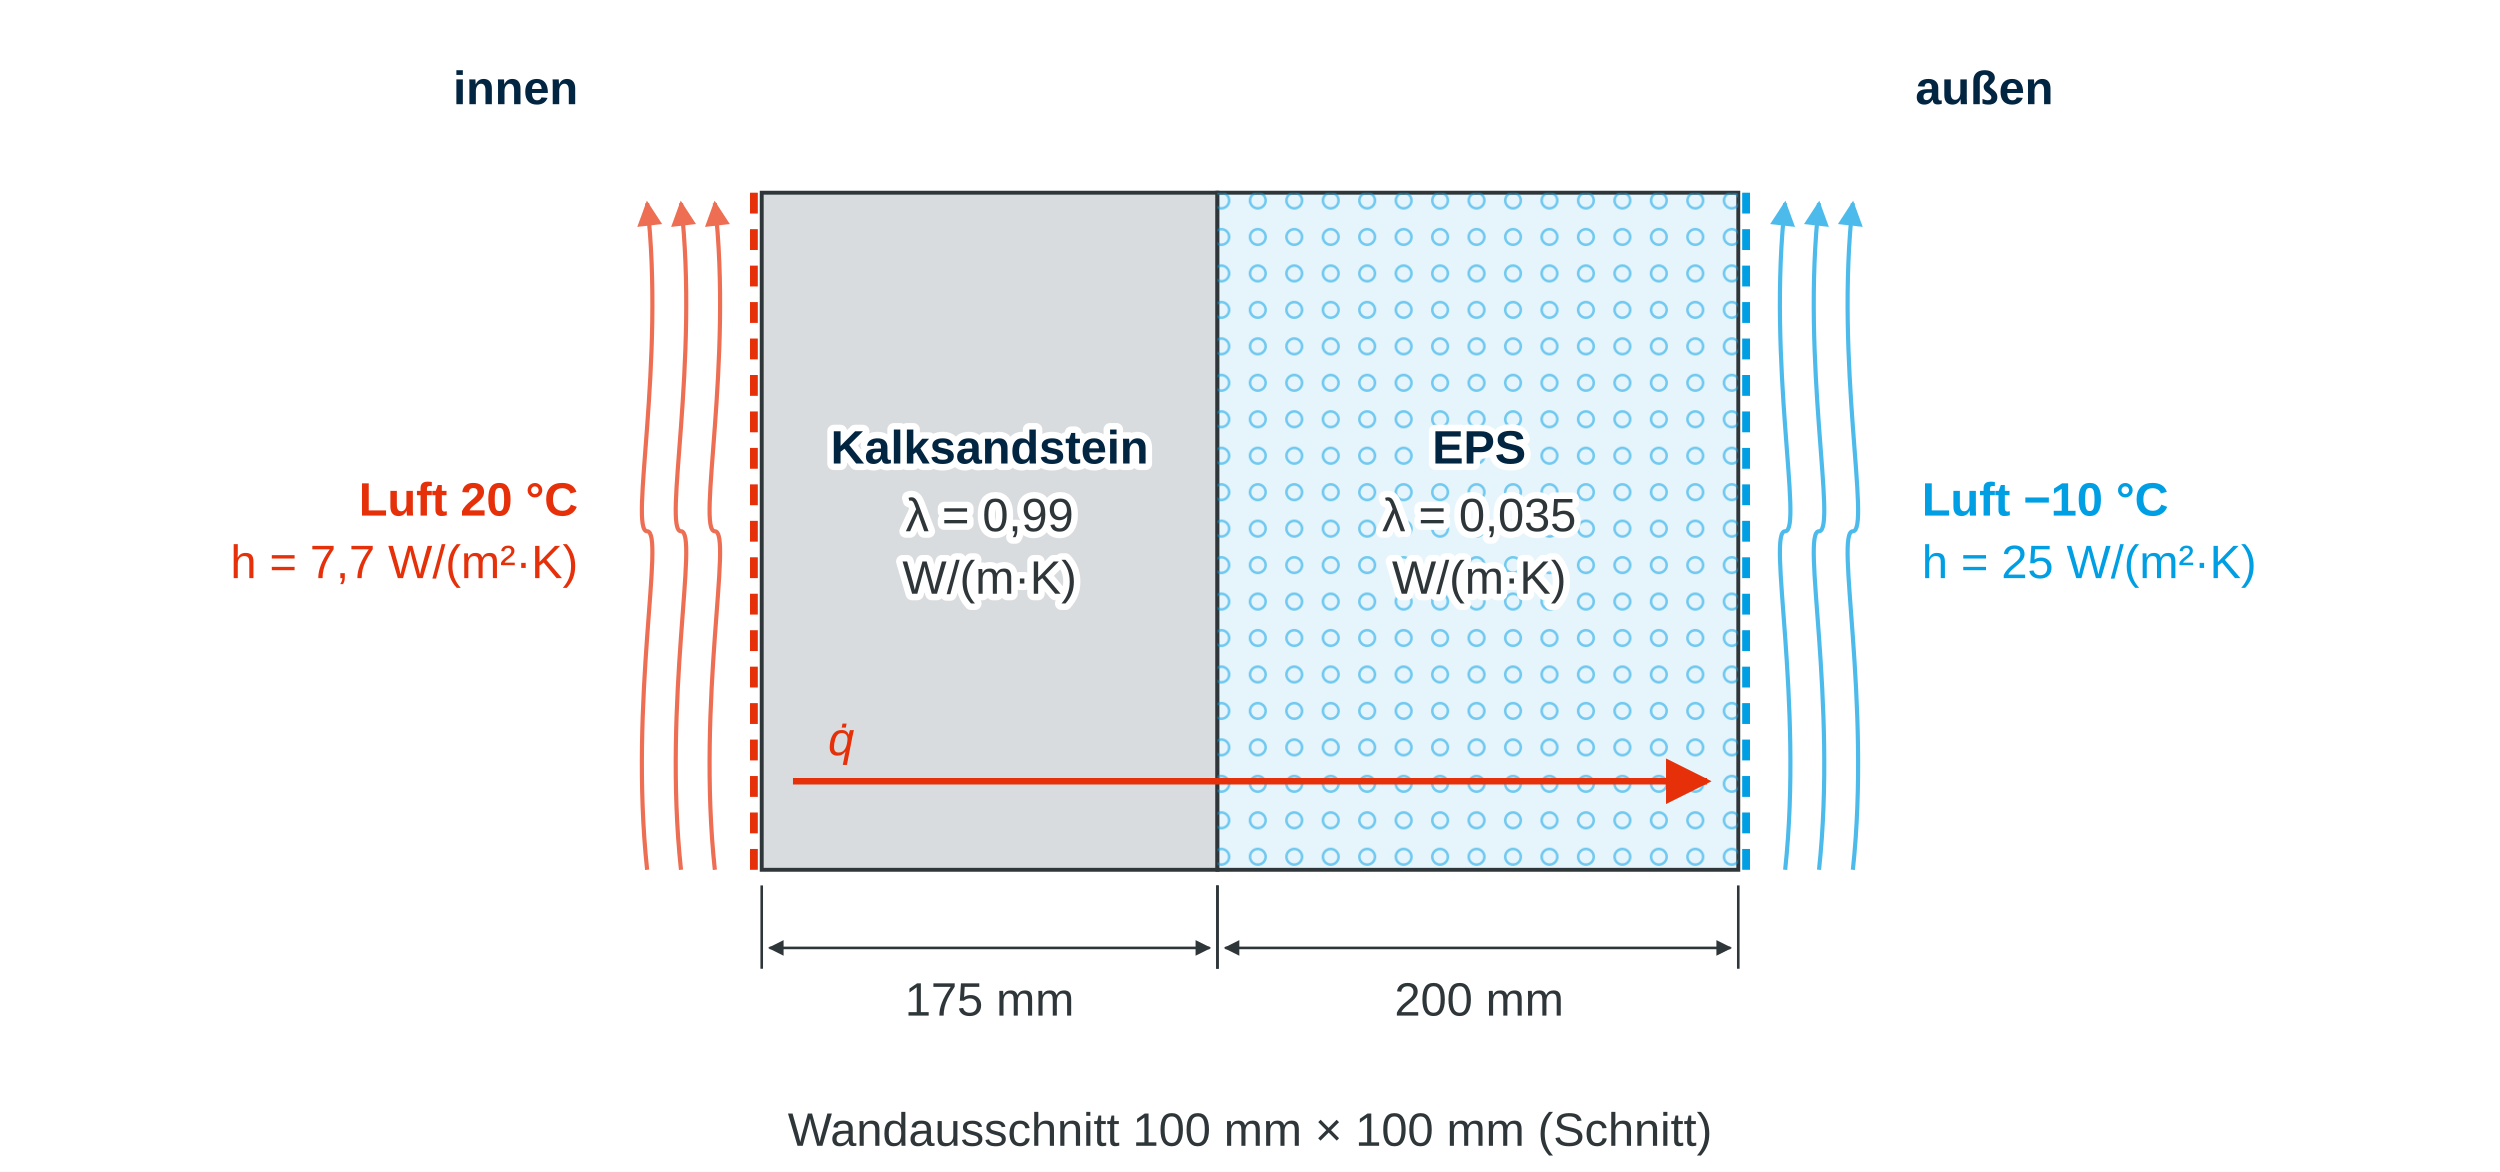
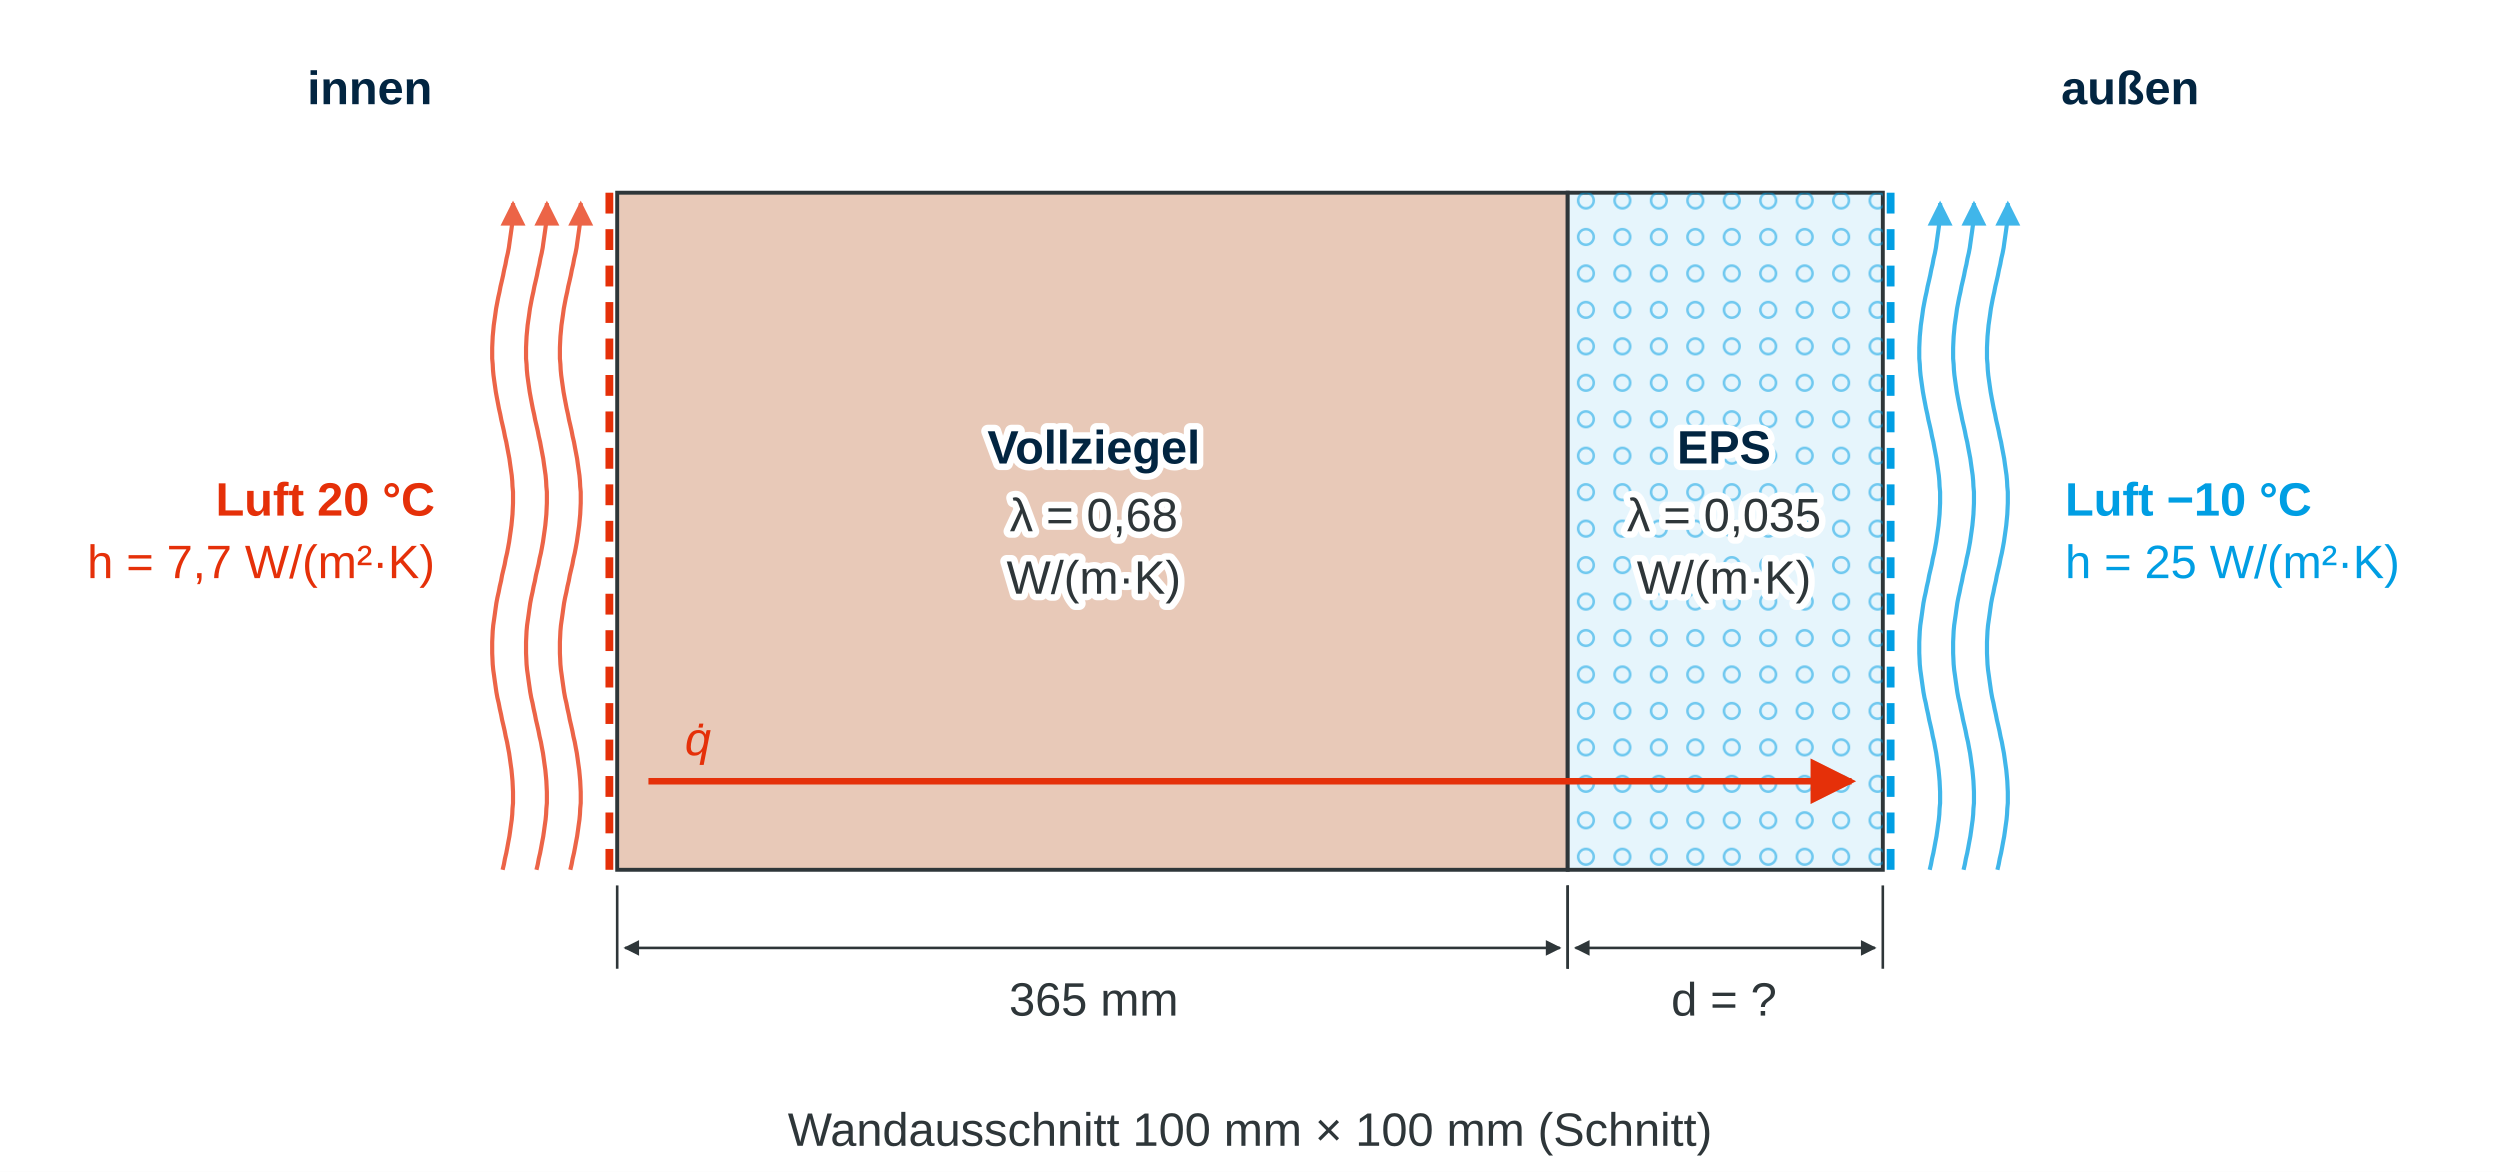
<svg xmlns="http://www.w3.org/2000/svg" viewBox="0 0 960 450" width="960" height="450" font-family="'Source Sans Pro', 'Source Sans 3', Arial, sans-serif">
  <rect width="960" height="450" fill="white" />
  <defs>
    <marker id="pf" viewBox="0 0 10 10" refX="9" refY="5" markerWidth="7" markerHeight="7" orient="auto">
      <path d="M0,0 L10,5 L0,10 z" fill="#E53009" />
    </marker>
    <marker id="pm" viewBox="0 0 10 10" refX="9" refY="5" markerWidth="6" markerHeight="6" orient="auto-start-reverse">
      <path d="M0,0 L10,5 L0,10 z" fill="#2E3639" />
    </marker>
    <marker id="plr" viewBox="0 0 10 10" refX="9" refY="5" markerWidth="6" markerHeight="6" orient="auto">
      <path d="M0,0 L10,5 L0,10 z" fill="#E53009" />
    </marker>
    <marker id="plc" viewBox="0 0 10 10" refX="9" refY="5" markerWidth="6" markerHeight="6" orient="auto">
      <path d="M0,0 L10,5 L0,10 z" fill="#009EE3" />
    </marker>
    <pattern id="eps" width="14" height="14" patternUnits="userSpaceOnUse">
      <circle cx="7" cy="7" r="3" fill="none" stroke="#009EE3" stroke-width="1" opacity="0.5" />
    </pattern>
  </defs>
-   <rect x="292.5" y="74" width="175" height="260" fill="#d9dcde" stroke="#2E3639" stroke-width="1.5" />
-   <text x="380" y="178" text-anchor="middle" font-size="18" fill="#022541" font-weight="700" stroke="white" stroke-width="5" stroke-linejoin="round" paint-order="stroke">Kalksandstein</text>
-   <text x="380" y="204" text-anchor="middle" font-size="18" fill="#2E3639" stroke="white" stroke-width="5" stroke-linejoin="round" paint-order="stroke">λ = 0,99</text>
-   <text x="380" y="228" text-anchor="middle" font-size="18" fill="#2E3639" stroke="white" stroke-width="5" stroke-linejoin="round" paint-order="stroke">W/(m·K)</text>
-   <line x1="292.5" y1="340" x2="292.5" y2="372" stroke="#2E3639" />
-   <line x1="467.5" y1="340" x2="467.5" y2="372" stroke="#2E3639" />
-   <line x1="295.5" y1="364" x2="464.5" y2="364" stroke="#2E3639" marker-start="url(#pm)" marker-end="url(#pm)" />
-   <text x="380" y="390" text-anchor="middle" font-size="18" fill="#2E3639">175 mm</text>
-   <rect x="467.5" y="74" width="200" height="260" fill="#e6f5fc" stroke="#2E3639" stroke-width="1.5" />
-   <rect x="467.5" y="74" width="200" height="260" fill="url(#eps)" />
-   <text x="568" y="178" text-anchor="middle" font-size="18" fill="#022541" font-weight="700" stroke="white" stroke-width="5" stroke-linejoin="round" paint-order="stroke">EPS</text>
-   <text x="568" y="204" text-anchor="middle" font-size="18" fill="#2E3639" stroke="white" stroke-width="5" stroke-linejoin="round" paint-order="stroke">λ = 0,035</text>
-   <text x="568" y="228" text-anchor="middle" font-size="18" fill="#2E3639" stroke="white" stroke-width="5" stroke-linejoin="round" paint-order="stroke">W/(m·K)</text>
-   <line x1="467.5" y1="340" x2="467.5" y2="372" stroke="#2E3639" />
-   <line x1="667.5" y1="340" x2="667.5" y2="372" stroke="#2E3639" />
-   <line x1="470.5" y1="364" x2="664.5" y2="364" stroke="#2E3639" marker-start="url(#pm)" marker-end="url(#pm)" />
-   <text x="568" y="390" text-anchor="middle" font-size="18" fill="#2E3639">200 mm</text>
-   <text x="198" y="40" text-anchor="middle" font-size="18" fill="#022541" font-weight="700">innen</text>
-   <text x="762" y="40" text-anchor="middle" font-size="18" fill="#022541" font-weight="700">außen</text>
-   <line x1="289.5" y1="74" x2="289.5" y2="334" stroke="#E53009" stroke-width="3" stroke-dasharray="8 6" />
-   <path d="M274.5,334 C267.5,269 281.5,204 274.5,204.0 S281.5,139 274.5,78" fill="none" stroke="#E53009" stroke-width="1.6" opacity="0.7" marker-end="url(#plr)" />
-   <path d="M261.5,334 C254.5,269 268.5,204 261.5,204.0 S268.5,139 261.5,78" fill="none" stroke="#E53009" stroke-width="1.6" opacity="0.7" marker-end="url(#plr)" />
-   <path d="M248.5,334 C241.5,269 255.5,204 248.5,204.0 S255.5,139 248.5,78" fill="none" stroke="#E53009" stroke-width="1.6" opacity="0.7" marker-end="url(#plr)" />
-   <text x="222" y="198" text-anchor="end" font-size="18" fill="#E53009" font-weight="700">Luft 20 °C</text>
-   <text x="222" y="222" text-anchor="end" font-size="18" fill="#E53009">h = 7,7 W/(m²·K)</text>
-   <line x1="670.5" y1="74" x2="670.5" y2="334" stroke="#009EE3" stroke-width="3" stroke-dasharray="8 6" />
-   <path d="M685.5,334 C692.5,269 678.5,204 685.5,204.0 S678.5,139 685.5,78" fill="none" stroke="#009EE3" stroke-width="1.6" opacity="0.7" marker-end="url(#plc)" />
-   <path d="M698.5,334 C705.5,269 691.5,204 698.5,204.0 S691.5,139 698.5,78" fill="none" stroke="#009EE3" stroke-width="1.6" opacity="0.7" marker-end="url(#plc)" />
-   <path d="M711.5,334 C718.5,269 704.5,204 711.5,204.0 S704.5,139 711.5,78" fill="none" stroke="#009EE3" stroke-width="1.6" opacity="0.7" marker-end="url(#plc)" />
-   <text x="738" y="198" text-anchor="start" font-size="18" fill="#009EE3" font-weight="700">Luft −10 °C</text>
-   <text x="738" y="222" text-anchor="start" font-size="18" fill="#009EE3">h = 25 W/(m²·K)</text>
-   <line x1="304.5" y1="300" x2="655.5" y2="300" stroke="#E53009" stroke-width="2.5" marker-end="url(#pf)" />
-   <text x="318" y="290" text-anchor="start" font-size="18" fill="#E53009" font-style="italic">q̇</text>
+   <rect x="237.0" y="74" width="365" height="260" fill="#e8c9b8" stroke="#2E3639" stroke-width="1.5" />
+   <text x="420" y="178" text-anchor="middle" font-size="18" fill="#022541" font-weight="700" stroke="white" stroke-width="5" stroke-linejoin="round" paint-order="stroke">Vollziegel</text>
+   <text x="420" y="204" text-anchor="middle" font-size="18" fill="#2E3639" stroke="white" stroke-width="5" stroke-linejoin="round" paint-order="stroke">λ = 0,68</text>
+   <text x="420" y="228" text-anchor="middle" font-size="18" fill="#2E3639" stroke="white" stroke-width="5" stroke-linejoin="round" paint-order="stroke">W/(m·K)</text>
+   <line x1="237.0" y1="340" x2="237.0" y2="372" stroke="#2E3639" />
+   <line x1="602.0" y1="340" x2="602.0" y2="372" stroke="#2E3639" />
+   <line x1="240.0" y1="364" x2="599.0" y2="364" stroke="#2E3639" marker-start="url(#pm)" marker-end="url(#pm)" />
+   <text x="420" y="390" text-anchor="middle" font-size="18" fill="#2E3639">365 mm</text>
+   <rect x="602.0" y="74" width="121" height="260" fill="#e6f5fc" stroke="#2E3639" stroke-width="1.5" />
+   <rect x="602.0" y="74" width="121" height="260" fill="url(#eps)" />
+   <text x="662" y="178" text-anchor="middle" font-size="18" fill="#022541" font-weight="700" stroke="white" stroke-width="5" stroke-linejoin="round" paint-order="stroke">EPS</text>
+   <text x="662" y="204" text-anchor="middle" font-size="18" fill="#2E3639" stroke="white" stroke-width="5" stroke-linejoin="round" paint-order="stroke">λ = 0,035</text>
+   <text x="662" y="228" text-anchor="middle" font-size="18" fill="#2E3639" stroke="white" stroke-width="5" stroke-linejoin="round" paint-order="stroke">W/(m·K)</text>
+   <line x1="602.0" y1="340" x2="602.0" y2="372" stroke="#2E3639" />
+   <line x1="723.0" y1="340" x2="723.0" y2="372" stroke="#2E3639" />
+   <line x1="605.0" y1="364" x2="720.0" y2="364" stroke="#2E3639" marker-start="url(#pm)" marker-end="url(#pm)" />
+   <text x="662" y="390" text-anchor="middle" font-size="18" fill="#2E3639">d = ?</text>
+   <text x="142" y="40" text-anchor="middle" font-size="18" fill="#022541" font-weight="700">innen</text>
+   <text x="818" y="40" text-anchor="middle" font-size="18" fill="#022541" font-weight="700">außen</text>
+   <line x1="234.0" y1="74" x2="234.0" y2="334" stroke="#E53009" stroke-width="3" stroke-dasharray="8 6" />
+   <path d="M219.0,334.0 L219.5,331.9 L219.9,329.7 L220.4,327.6 L220.8,325.5 L221.2,323.3 L221.6,321.2 L221.9,319.1 L222.2,316.9 L222.5,314.8 L222.7,312.7 L222.8,310.5 L223.0,308.4 L223.0,306.3 L223.0,304.1 L222.9,302.0 L222.8,299.9 L222.6,297.7 L222.4,295.6 L222.1,293.5 L221.8,291.3 L221.5,289.2 L221.1,287.1 L220.7,284.9 L220.2,282.8 L219.8,280.7 L219.3,278.5 L218.8,276.4 L218.4,274.3 L217.9,272.1 L217.5,270.0 L217.0,267.9 L216.6,265.7 L216.3,263.6 L216.0,261.5 L215.7,259.3 L215.4,257.2 L215.2,255.1 L215.1,252.9 L215.0,250.8 L215.0,248.7 L215.0,246.5 L215.1,244.4 L215.2,242.3 L215.4,240.1 L215.7,238.0 L216.0,235.9 L216.3,233.7 L216.6,231.6 L217.0,229.5 L217.5,227.3 L217.9,225.2 L218.4,223.1 L218.8,220.9 L219.3,218.8 L219.8,216.7 L220.2,214.5 L220.7,212.4 L221.1,210.3 L221.5,208.1 L221.8,206.0 L222.1,203.9 L222.4,201.7 L222.6,199.6 L222.8,197.5 L222.9,195.3 L223.0,193.2 L223.0,191.1 L223.0,188.9 L222.8,186.8 L222.7,184.7 L222.5,182.5 L222.2,180.4 L221.9,178.3 L221.6,176.1 L221.2,174.0 L220.8,171.9 L220.4,169.7 L219.9,167.6 L219.5,165.5 L219.0,163.3 L218.5,161.2 L218.1,159.1 L217.6,156.9 L217.2,154.8 L216.8,152.7 L216.4,150.5 L216.1,148.4 L215.8,146.3 L215.5,144.1 L215.3,142.0 L215.2,139.9 L215.0,137.7 L215.0,135.6 L215.0,133.5 L215.1,131.3 L215.2,129.2 L215.4,127.1 L215.6,124.9 L215.9,122.8 L216.2,120.7 L216.5,118.5 L216.9,116.4 L217.3,114.3 L217.8,112.1 L218.2,110.0 L218.7,107.9 L219.2,105.7 L219.6,103.6 L220.1,101.5 L220.5,99.3 L221.0,97.2 L221.4,95.1 L221.7,92.9 L222.0,90.8 L222.3,88.7 L222.6,86.5 L222.8,84.4 L222.9,82.3 L223.0,80.1 L223.0,78.0" fill="none" stroke="#E53009" stroke-width="1.6" opacity="0.75" stroke-linejoin="round" marker-end="url(#plr)" />
+   <path d="M206.0,334.0 L206.5,331.9 L206.9,329.7 L207.4,327.6 L207.8,325.5 L208.2,323.3 L208.6,321.2 L208.9,319.1 L209.2,316.9 L209.5,314.8 L209.7,312.7 L209.8,310.5 L210.0,308.4 L210.0,306.3 L210.0,304.1 L209.9,302.0 L209.8,299.9 L209.6,297.7 L209.4,295.6 L209.1,293.5 L208.8,291.3 L208.5,289.2 L208.1,287.1 L207.7,284.9 L207.2,282.8 L206.8,280.7 L206.3,278.5 L205.8,276.4 L205.4,274.3 L204.9,272.1 L204.5,270.0 L204.0,267.9 L203.6,265.7 L203.3,263.6 L203.0,261.5 L202.7,259.3 L202.4,257.2 L202.2,255.1 L202.1,252.9 L202.0,250.8 L202.0,248.7 L202.0,246.5 L202.1,244.4 L202.2,242.3 L202.4,240.1 L202.7,238.0 L203.0,235.9 L203.3,233.7 L203.6,231.6 L204.0,229.5 L204.5,227.3 L204.9,225.2 L205.4,223.1 L205.8,220.9 L206.3,218.8 L206.8,216.7 L207.2,214.5 L207.7,212.4 L208.1,210.3 L208.5,208.1 L208.8,206.0 L209.1,203.9 L209.4,201.7 L209.6,199.6 L209.8,197.5 L209.9,195.3 L210.0,193.2 L210.0,191.1 L210.0,188.9 L209.8,186.8 L209.7,184.7 L209.5,182.5 L209.2,180.4 L208.9,178.3 L208.6,176.1 L208.2,174.0 L207.8,171.9 L207.4,169.7 L206.9,167.6 L206.5,165.5 L206.0,163.3 L205.5,161.2 L205.1,159.1 L204.6,156.9 L204.2,154.8 L203.8,152.7 L203.4,150.5 L203.1,148.4 L202.8,146.3 L202.5,144.1 L202.3,142.0 L202.2,139.9 L202.0,137.7 L202.0,135.6 L202.0,133.5 L202.1,131.3 L202.2,129.2 L202.4,127.1 L202.6,124.9 L202.9,122.8 L203.2,120.7 L203.5,118.5 L203.9,116.4 L204.3,114.3 L204.8,112.1 L205.2,110.0 L205.7,107.9 L206.2,105.7 L206.6,103.6 L207.1,101.5 L207.5,99.3 L208.0,97.2 L208.4,95.1 L208.7,92.9 L209.0,90.8 L209.3,88.7 L209.6,86.5 L209.8,84.4 L209.9,82.3 L210.0,80.1 L210.0,78.0" fill="none" stroke="#E53009" stroke-width="1.6" opacity="0.75" stroke-linejoin="round" marker-end="url(#plr)" />
+   <path d="M193.0,334.0 L193.5,331.9 L193.9,329.7 L194.4,327.6 L194.8,325.5 L195.2,323.3 L195.6,321.2 L195.9,319.1 L196.2,316.9 L196.5,314.8 L196.7,312.7 L196.8,310.5 L197.0,308.4 L197.0,306.3 L197.0,304.1 L196.9,302.0 L196.8,299.9 L196.6,297.7 L196.4,295.6 L196.1,293.5 L195.8,291.3 L195.5,289.2 L195.1,287.1 L194.7,284.9 L194.2,282.8 L193.8,280.7 L193.3,278.5 L192.8,276.4 L192.4,274.3 L191.9,272.1 L191.5,270.0 L191.0,267.9 L190.6,265.7 L190.3,263.6 L190.0,261.5 L189.7,259.3 L189.4,257.2 L189.2,255.1 L189.1,252.9 L189.0,250.8 L189.0,248.7 L189.0,246.5 L189.1,244.4 L189.2,242.3 L189.4,240.1 L189.7,238.0 L190.0,235.9 L190.3,233.7 L190.6,231.6 L191.0,229.5 L191.5,227.3 L191.9,225.2 L192.4,223.1 L192.8,220.9 L193.3,218.8 L193.8,216.7 L194.2,214.5 L194.7,212.4 L195.1,210.3 L195.5,208.1 L195.8,206.0 L196.1,203.9 L196.4,201.7 L196.6,199.6 L196.8,197.5 L196.9,195.3 L197.0,193.2 L197.0,191.1 L197.0,188.9 L196.8,186.8 L196.7,184.7 L196.5,182.5 L196.2,180.4 L195.9,178.3 L195.6,176.1 L195.2,174.0 L194.8,171.9 L194.4,169.7 L193.9,167.6 L193.5,165.5 L193.0,163.3 L192.5,161.2 L192.1,159.1 L191.6,156.9 L191.2,154.8 L190.8,152.7 L190.4,150.5 L190.1,148.4 L189.8,146.3 L189.5,144.1 L189.3,142.0 L189.2,139.9 L189.0,137.7 L189.0,135.6 L189.0,133.5 L189.1,131.3 L189.2,129.2 L189.4,127.1 L189.6,124.9 L189.9,122.8 L190.2,120.7 L190.5,118.5 L190.9,116.4 L191.3,114.3 L191.8,112.1 L192.2,110.0 L192.7,107.9 L193.2,105.7 L193.6,103.6 L194.1,101.5 L194.5,99.3 L195.0,97.2 L195.4,95.1 L195.7,92.9 L196.0,90.8 L196.3,88.7 L196.6,86.5 L196.8,84.4 L196.9,82.3 L197.0,80.1 L197.0,78.0" fill="none" stroke="#E53009" stroke-width="1.6" opacity="0.75" stroke-linejoin="round" marker-end="url(#plr)" />
+   <text x="167" y="198" text-anchor="end" font-size="18" fill="#E53009" font-weight="700">Luft 20 °C</text>
+   <text x="167" y="222" text-anchor="end" font-size="18" fill="#E53009">h = 7,7 W/(m²·K)</text>
+   <line x1="726.0" y1="74" x2="726.0" y2="334" stroke="#009EE3" stroke-width="3" stroke-dasharray="8 6" />
+   <path d="M741.0,334.0 L741.5,331.9 L741.9,329.7 L742.4,327.6 L742.8,325.5 L743.2,323.3 L743.6,321.2 L743.9,319.1 L744.2,316.9 L744.5,314.8 L744.7,312.7 L744.8,310.5 L745.0,308.4 L745.0,306.3 L745.0,304.1 L744.9,302.0 L744.8,299.9 L744.6,297.7 L744.4,295.6 L744.1,293.5 L743.8,291.3 L743.5,289.2 L743.1,287.1 L742.7,284.9 L742.2,282.8 L741.8,280.7 L741.3,278.5 L740.8,276.4 L740.4,274.3 L739.9,272.1 L739.5,270.0 L739.0,267.9 L738.6,265.7 L738.3,263.6 L738.0,261.5 L737.7,259.3 L737.4,257.2 L737.2,255.1 L737.1,252.9 L737.0,250.8 L737.0,248.7 L737.0,246.5 L737.1,244.4 L737.2,242.3 L737.4,240.1 L737.7,238.0 L738.0,235.9 L738.3,233.7 L738.6,231.6 L739.0,229.5 L739.5,227.3 L739.9,225.2 L740.4,223.1 L740.8,220.9 L741.3,218.8 L741.8,216.7 L742.2,214.5 L742.7,212.4 L743.1,210.3 L743.5,208.1 L743.8,206.0 L744.1,203.9 L744.4,201.7 L744.6,199.6 L744.8,197.5 L744.9,195.3 L745.0,193.2 L745.0,191.1 L745.0,188.9 L744.8,186.8 L744.7,184.7 L744.5,182.5 L744.2,180.4 L743.9,178.3 L743.6,176.1 L743.2,174.0 L742.8,171.9 L742.4,169.7 L741.9,167.6 L741.5,165.5 L741.0,163.3 L740.5,161.2 L740.1,159.1 L739.6,156.9 L739.2,154.8 L738.8,152.7 L738.4,150.5 L738.1,148.4 L737.8,146.3 L737.5,144.1 L737.3,142.0 L737.2,139.9 L737.0,137.7 L737.0,135.6 L737.0,133.5 L737.1,131.3 L737.2,129.2 L737.4,127.1 L737.6,124.9 L737.9,122.8 L738.2,120.7 L738.5,118.5 L738.9,116.4 L739.3,114.3 L739.8,112.1 L740.2,110.0 L740.7,107.9 L741.2,105.7 L741.6,103.6 L742.1,101.5 L742.5,99.3 L743.0,97.2 L743.4,95.1 L743.7,92.9 L744.0,90.8 L744.3,88.7 L744.6,86.5 L744.8,84.4 L744.9,82.3 L745.0,80.1 L745.0,78.0" fill="none" stroke="#009EE3" stroke-width="1.6" opacity="0.75" stroke-linejoin="round" marker-end="url(#plc)" />
+   <path d="M754.0,334.0 L754.5,331.9 L754.9,329.7 L755.4,327.6 L755.8,325.5 L756.2,323.3 L756.6,321.2 L756.9,319.1 L757.2,316.9 L757.5,314.8 L757.7,312.7 L757.8,310.5 L758.0,308.4 L758.0,306.3 L758.0,304.1 L757.9,302.0 L757.8,299.9 L757.6,297.7 L757.4,295.6 L757.1,293.5 L756.8,291.3 L756.5,289.2 L756.1,287.1 L755.7,284.9 L755.2,282.8 L754.8,280.7 L754.3,278.5 L753.8,276.4 L753.4,274.3 L752.9,272.1 L752.5,270.0 L752.0,267.9 L751.6,265.7 L751.3,263.6 L751.0,261.5 L750.7,259.3 L750.4,257.2 L750.2,255.1 L750.1,252.9 L750.0,250.8 L750.0,248.7 L750.0,246.5 L750.1,244.4 L750.2,242.3 L750.4,240.1 L750.7,238.0 L751.0,235.9 L751.3,233.7 L751.6,231.6 L752.0,229.5 L752.5,227.3 L752.9,225.2 L753.4,223.1 L753.8,220.9 L754.3,218.8 L754.8,216.7 L755.2,214.5 L755.7,212.4 L756.1,210.3 L756.5,208.1 L756.8,206.0 L757.1,203.9 L757.4,201.7 L757.6,199.6 L757.8,197.5 L757.9,195.3 L758.0,193.2 L758.0,191.1 L758.0,188.9 L757.8,186.8 L757.7,184.7 L757.5,182.5 L757.2,180.4 L756.9,178.3 L756.6,176.1 L756.2,174.0 L755.8,171.9 L755.4,169.7 L754.9,167.6 L754.5,165.5 L754.0,163.3 L753.5,161.2 L753.1,159.1 L752.6,156.9 L752.2,154.8 L751.8,152.7 L751.4,150.5 L751.1,148.4 L750.8,146.3 L750.5,144.1 L750.3,142.0 L750.2,139.9 L750.0,137.7 L750.0,135.6 L750.0,133.5 L750.1,131.3 L750.2,129.2 L750.4,127.1 L750.6,124.9 L750.9,122.8 L751.2,120.7 L751.5,118.5 L751.9,116.4 L752.3,114.3 L752.8,112.1 L753.2,110.0 L753.7,107.9 L754.2,105.7 L754.6,103.6 L755.1,101.5 L755.5,99.3 L756.0,97.2 L756.4,95.1 L756.7,92.9 L757.0,90.8 L757.3,88.7 L757.6,86.5 L757.8,84.4 L757.9,82.3 L758.0,80.1 L758.0,78.0" fill="none" stroke="#009EE3" stroke-width="1.6" opacity="0.75" stroke-linejoin="round" marker-end="url(#plc)" />
+   <path d="M767.0,334.0 L767.5,331.9 L767.9,329.7 L768.4,327.6 L768.8,325.5 L769.2,323.3 L769.6,321.2 L769.9,319.1 L770.2,316.9 L770.5,314.8 L770.7,312.7 L770.8,310.5 L771.0,308.4 L771.0,306.3 L771.0,304.1 L770.9,302.0 L770.8,299.9 L770.6,297.7 L770.4,295.6 L770.1,293.5 L769.8,291.3 L769.5,289.2 L769.1,287.1 L768.7,284.9 L768.2,282.8 L767.8,280.7 L767.3,278.5 L766.8,276.4 L766.4,274.3 L765.9,272.1 L765.5,270.0 L765.0,267.9 L764.6,265.7 L764.3,263.6 L764.0,261.5 L763.7,259.3 L763.4,257.2 L763.2,255.1 L763.1,252.9 L763.0,250.8 L763.0,248.7 L763.0,246.5 L763.1,244.4 L763.2,242.3 L763.4,240.1 L763.7,238.0 L764.0,235.9 L764.3,233.7 L764.6,231.6 L765.0,229.5 L765.5,227.3 L765.9,225.2 L766.4,223.1 L766.8,220.9 L767.3,218.8 L767.8,216.7 L768.2,214.5 L768.7,212.4 L769.1,210.3 L769.5,208.1 L769.8,206.0 L770.1,203.9 L770.4,201.7 L770.6,199.6 L770.8,197.5 L770.9,195.3 L771.0,193.2 L771.0,191.1 L771.0,188.9 L770.8,186.8 L770.7,184.7 L770.5,182.5 L770.2,180.4 L769.9,178.3 L769.6,176.1 L769.2,174.0 L768.8,171.9 L768.4,169.7 L767.9,167.6 L767.5,165.5 L767.0,163.3 L766.5,161.2 L766.1,159.1 L765.6,156.9 L765.2,154.8 L764.8,152.7 L764.4,150.5 L764.1,148.4 L763.8,146.3 L763.5,144.1 L763.3,142.0 L763.2,139.9 L763.0,137.7 L763.0,135.6 L763.0,133.5 L763.1,131.3 L763.2,129.2 L763.4,127.1 L763.6,124.9 L763.9,122.8 L764.2,120.7 L764.5,118.5 L764.9,116.4 L765.3,114.3 L765.8,112.1 L766.2,110.0 L766.7,107.9 L767.2,105.7 L767.6,103.6 L768.1,101.5 L768.5,99.3 L769.0,97.2 L769.4,95.1 L769.7,92.9 L770.0,90.8 L770.3,88.7 L770.6,86.5 L770.8,84.4 L770.9,82.3 L771.0,80.1 L771.0,78.0" fill="none" stroke="#009EE3" stroke-width="1.6" opacity="0.75" stroke-linejoin="round" marker-end="url(#plc)" />
+   <text x="793" y="198" text-anchor="start" font-size="18" fill="#009EE3" font-weight="700">Luft −10 °C</text>
+   <text x="793" y="222" text-anchor="start" font-size="18" fill="#009EE3">h = 25 W/(m²·K)</text>
+   <line x1="249.0" y1="300" x2="711.0" y2="300" stroke="#E53009" stroke-width="2.5" marker-end="url(#pf)" />
+   <text x="263" y="290" text-anchor="start" font-size="18" fill="#E53009" font-style="italic">q̇</text>
  <text x="480" y="440" text-anchor="middle" font-size="18" fill="#2E3639">Wandausschnitt 100 mm × 100 mm (Schnitt)</text>
</svg>
